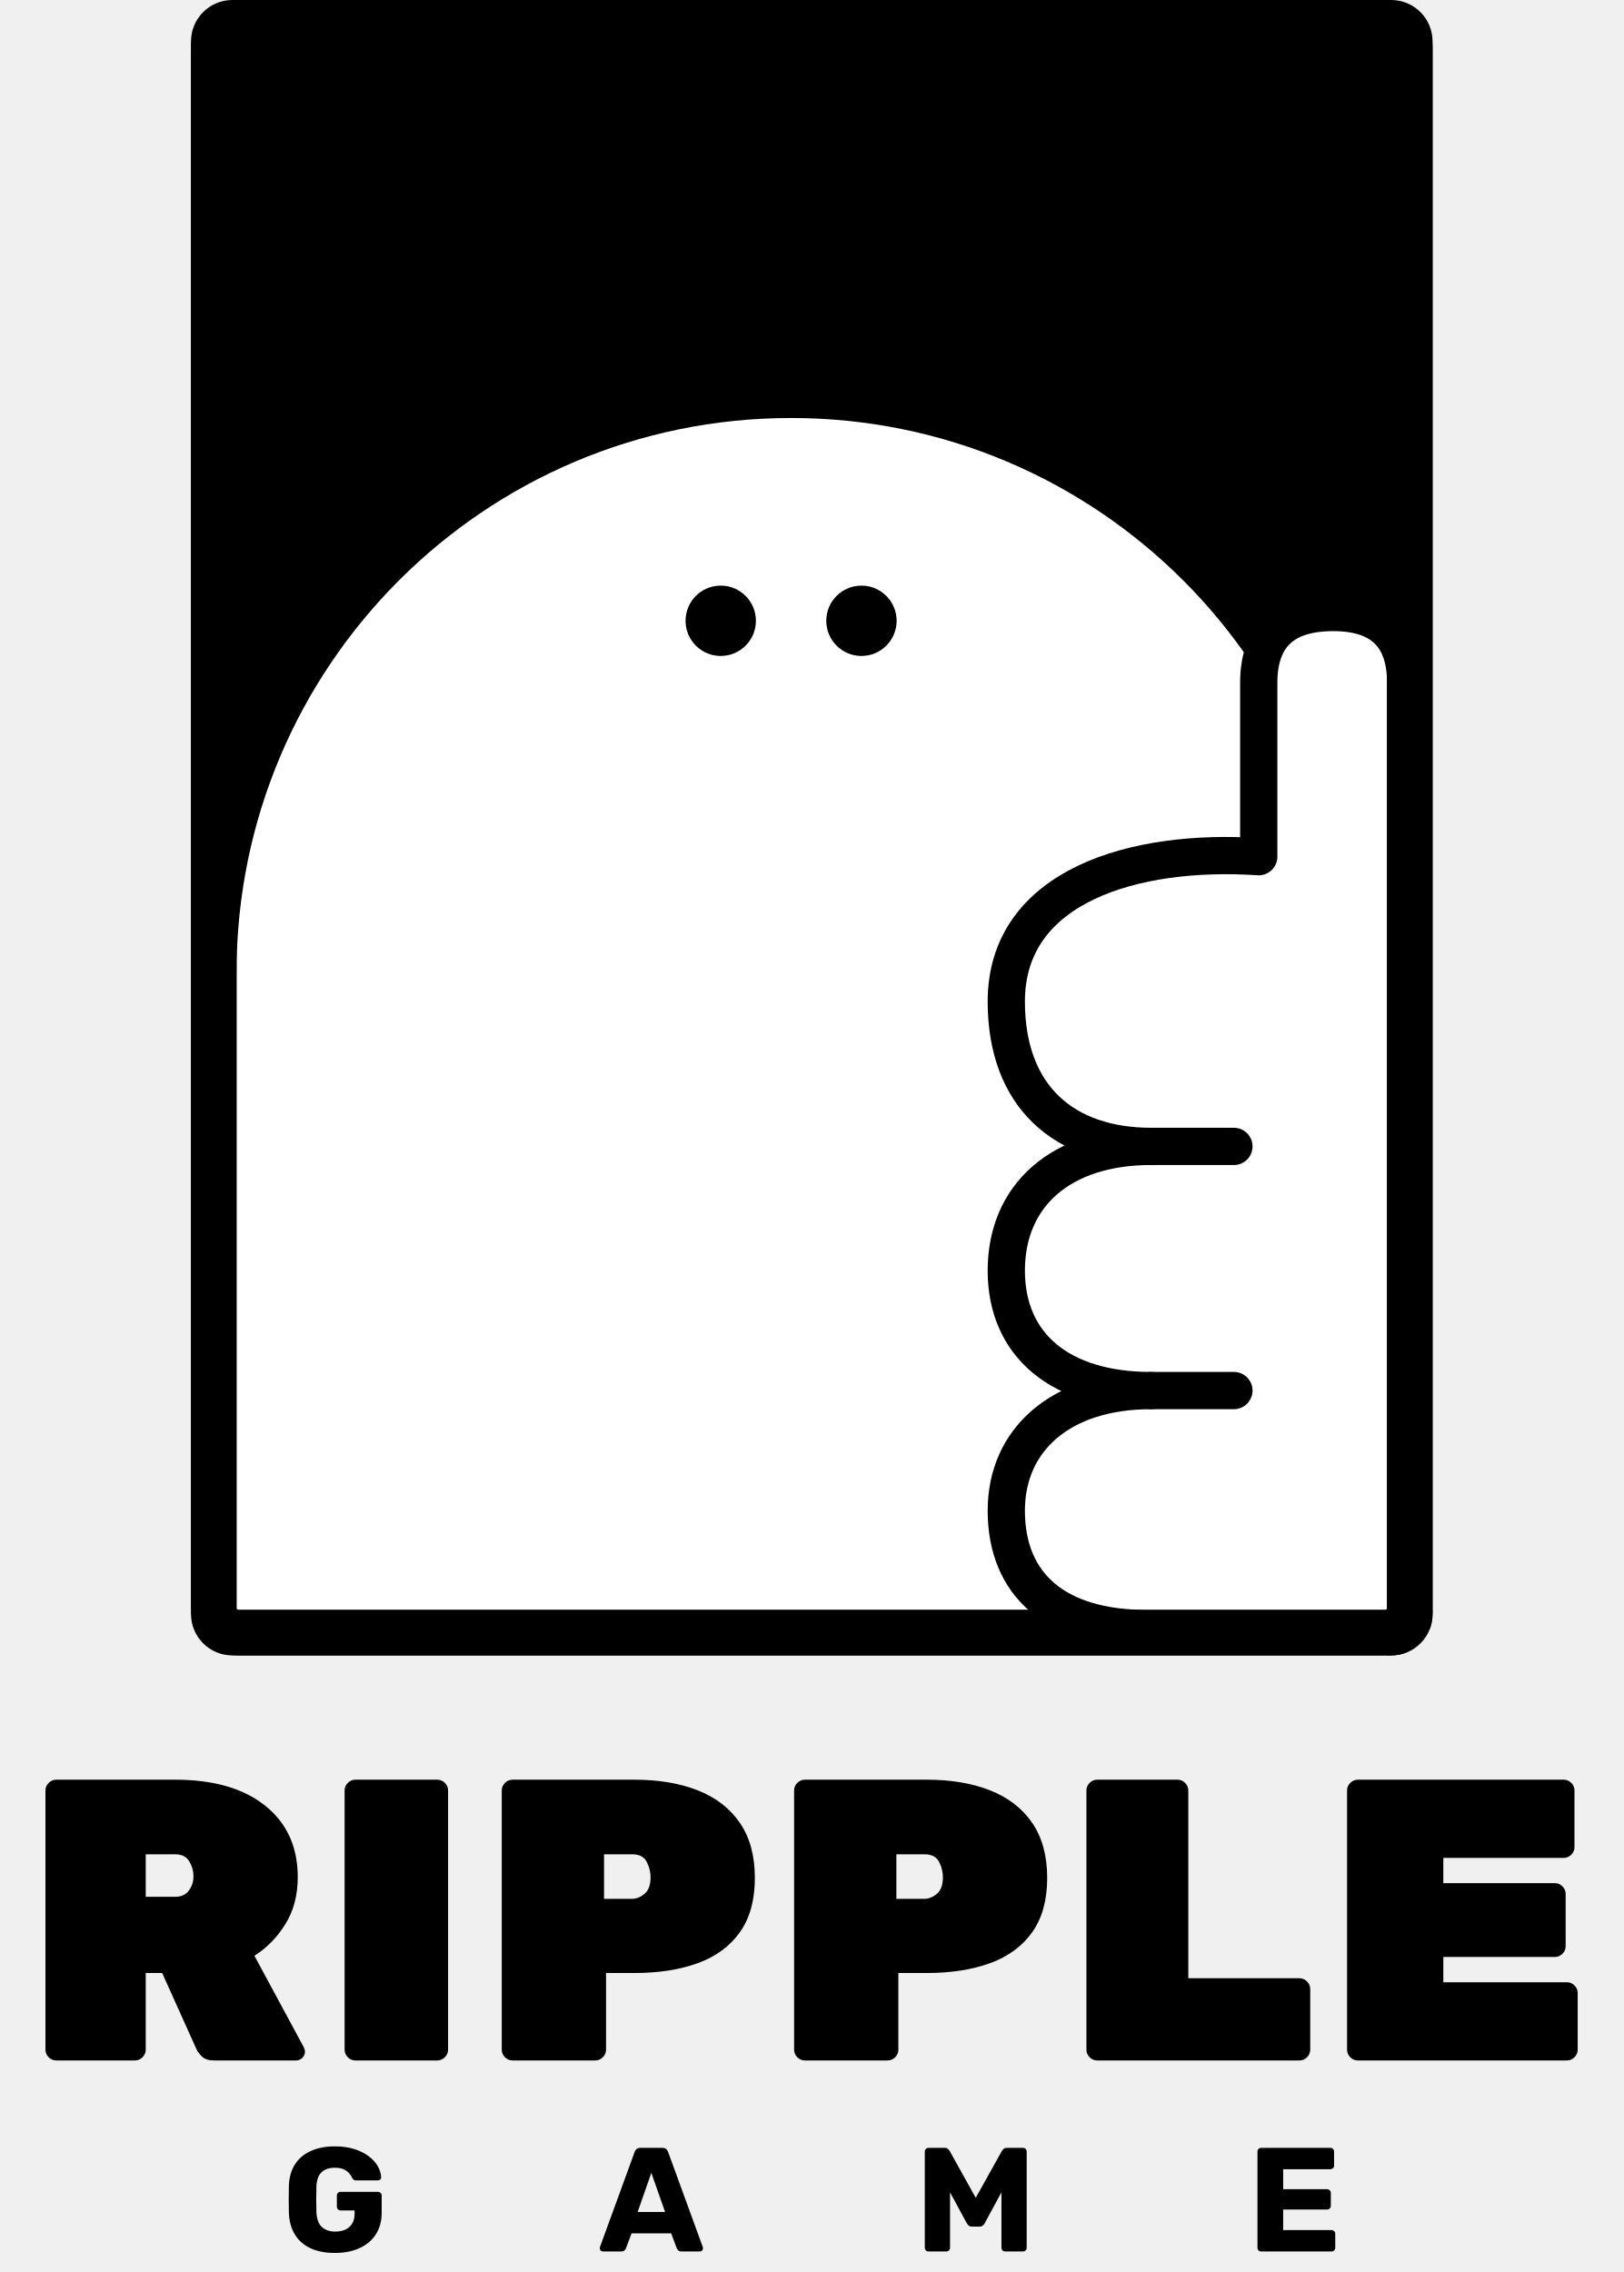
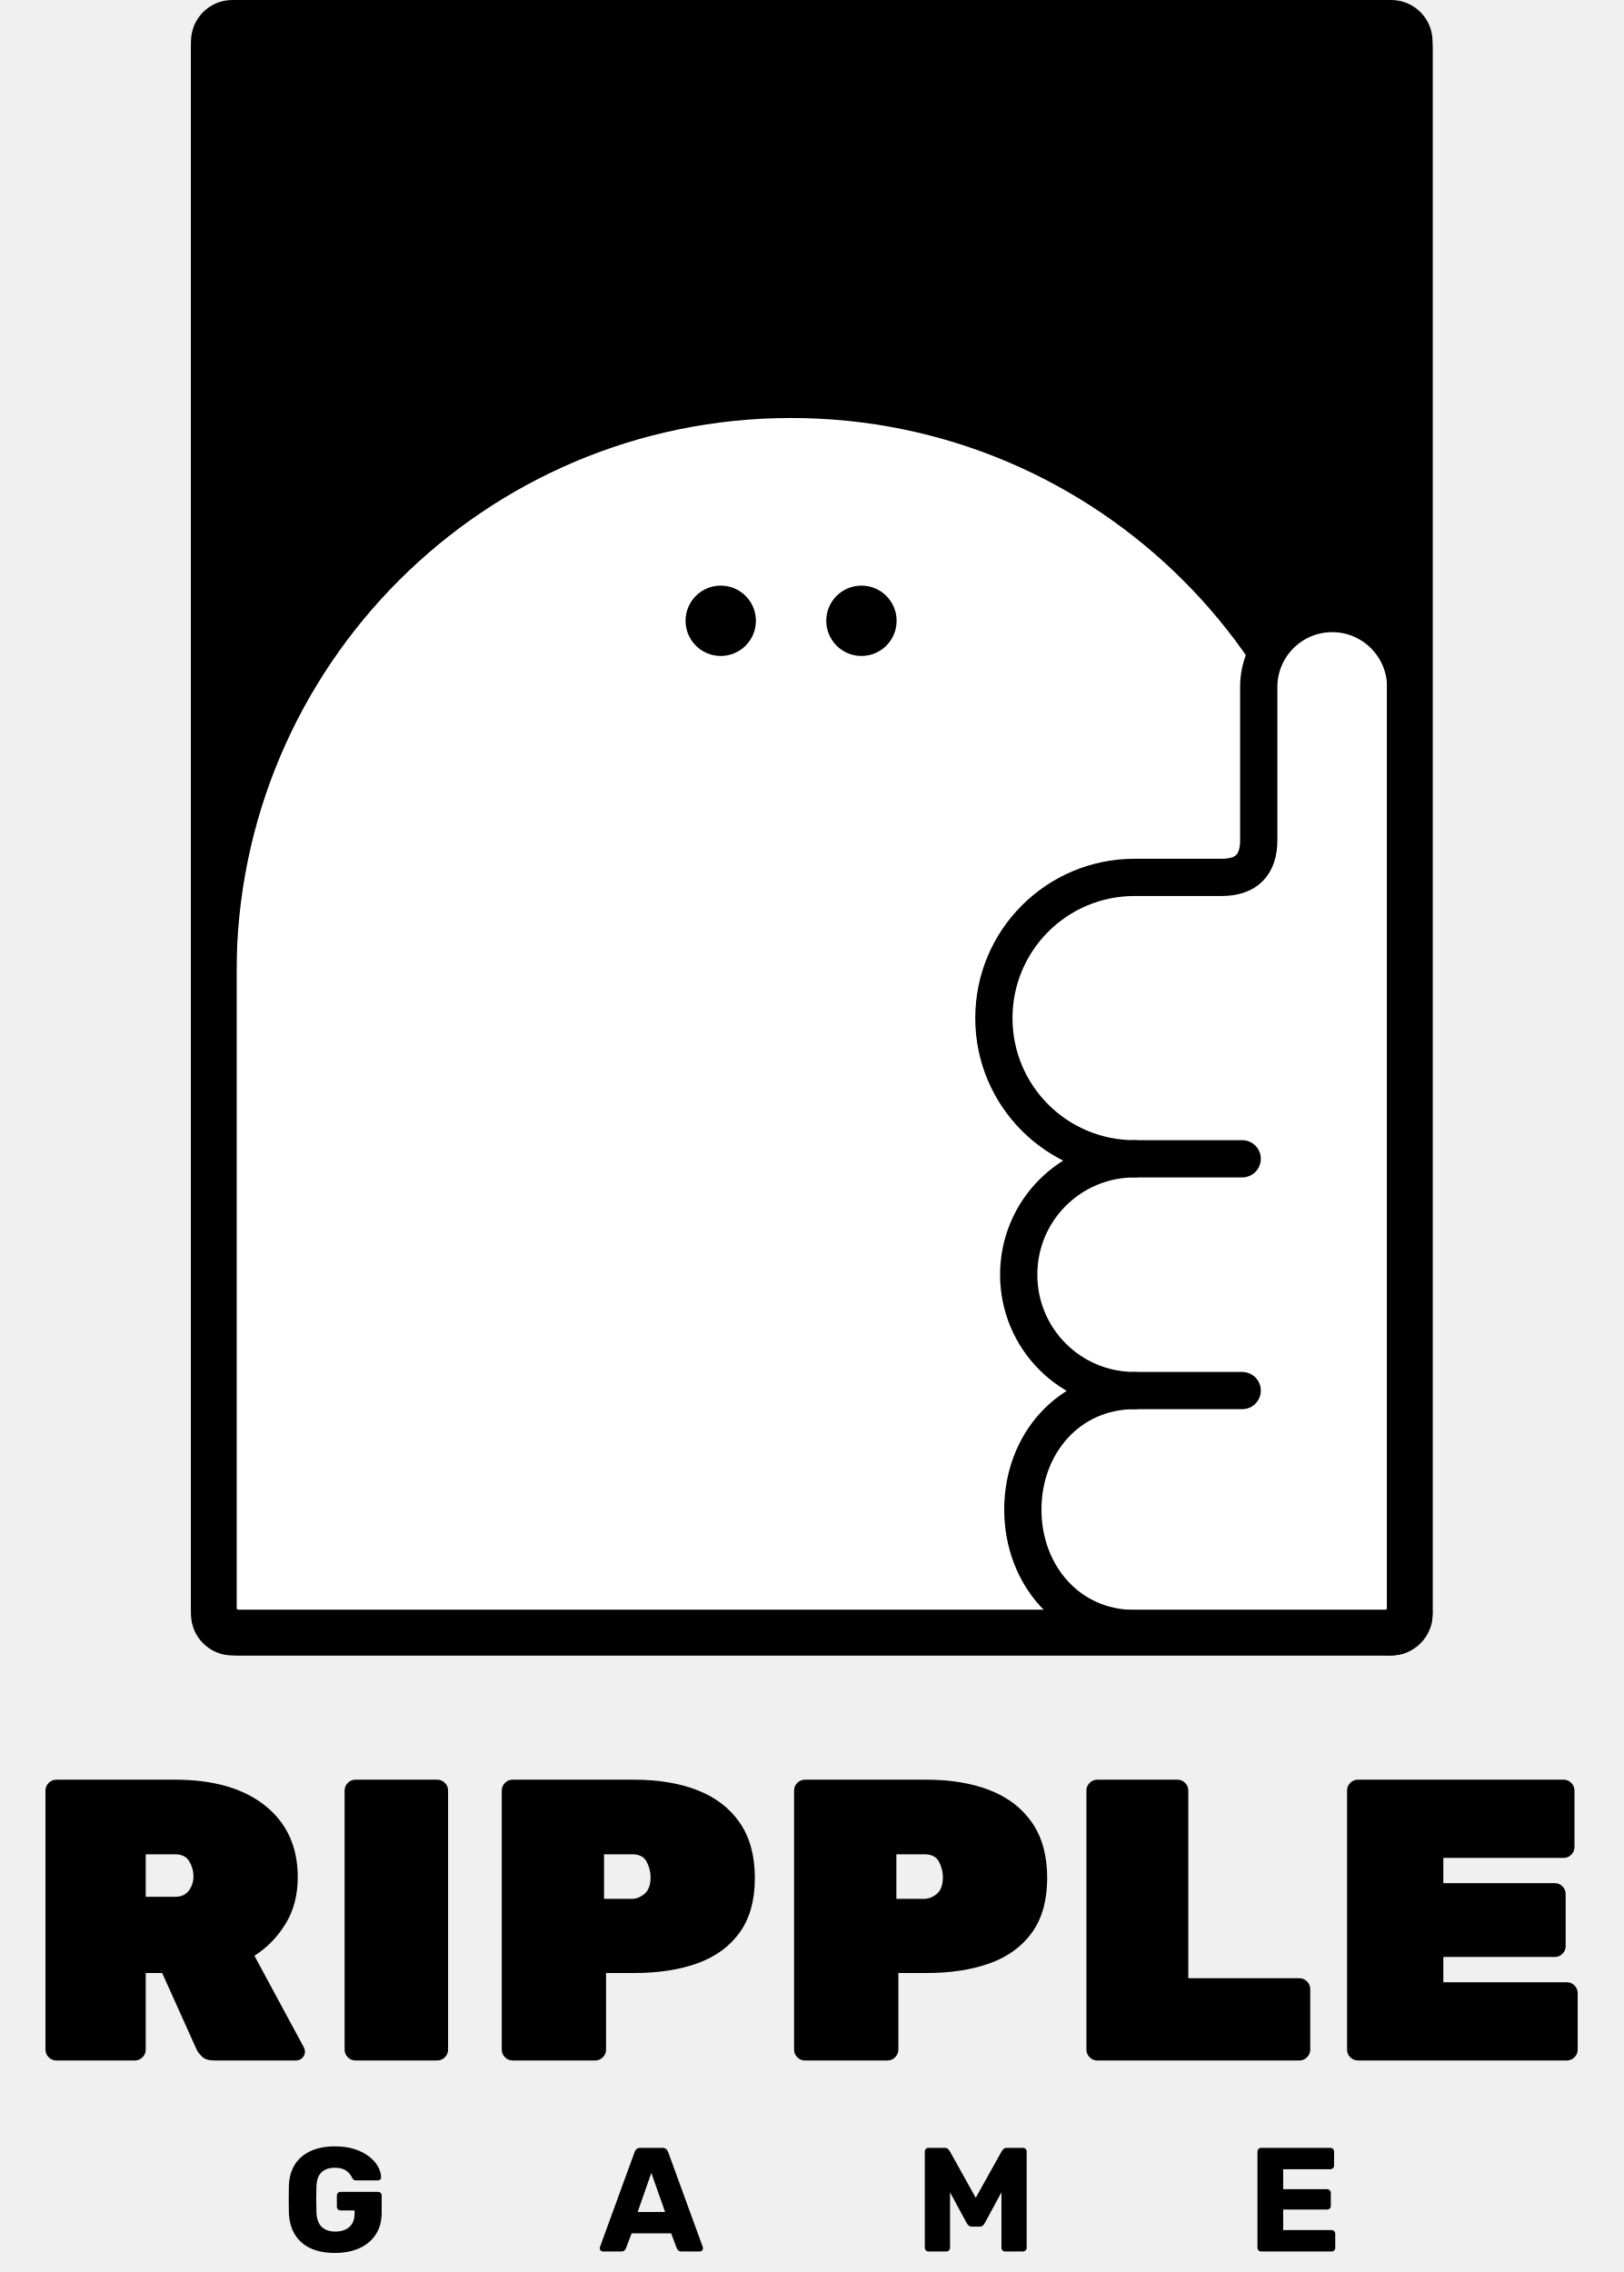
<svg xmlns="http://www.w3.org/2000/svg" viewBox="0 0 340 475.8">
  <g transform="translate(40.0 0) scale(0.8667)">
    <clipPath id="rg-clip">
      <rect width="300" height="400" rx="10" />
    </clipPath>
    <rect width="300" height="400" rx="10" fill="#000" />
    <path d="M11 389 V235 A134 134 0 0 1 279 235 V389 Z" fill="#fff" />
    <circle cx="128" cy="150" r="8.5" fill="#000" />
    <circle cx="162" cy="150" r="8.5" fill="#000" />
    <g clip-path="url(#rg-clip)" fill="#fff" stroke="#000" stroke-width="9" stroke-linejoin="round" stroke-linecap="round">
-       <path d="M293.5 400 V165 Q293.5 148 276 148 Q258 148 258 165 V207              C228 205 197 214 197 242 C197 265 211 277 232 277              C210 277 197 289 197 307 C197 325 210 336 232 336              C210 336 197 348 197 365 C197 383 209 393.5 231 393.5              H300 V400 Z" />
-       <path d="M232 277 H252 M232 336 H252" fill="none" />
+       <path d="M293.5 400 V166 A17.75 17.75 0 0 0 258 166 V203 Q258 212 249 212              H228 C209.2 212 194 227.2 194 246 C194 264.8 209.2 280 228 280              C212.5 280 200 292.5 200 308 C200 323.5 212.5 336 228 336              C212.1 336 201 348.9 201 364.75 C201 380.6 212.1 393.5 228 393.5              H300 V400 Z" />
+       <path d="M228 280 H254 M228 336 H254" fill="none" />
    </g>
    <rect x="5.5" y="5.5" width="289" height="389" rx="6" fill="none" stroke="#000" stroke-width="11" />
  </g>
  <path transform="translate(4.9 431.5)" d="M6.888 0.0Q5.964 0.0 5.292 -0.672Q4.62 -1.344 4.62 -2.268V-56.532Q4.62 -57.456 5.292 -58.128Q5.964 -58.8 6.888 -58.8H31.752Q43.848 -58.8 50.652 -53.34Q57.456 -47.88 57.456 -38.388Q57.456 -32.76 54.894 -28.602Q52.332 -24.444 48.384 -21.924L58.716 -2.772Q58.968 -2.268 58.968 -1.848Q58.968 -1.092 58.422 -0.546Q57.876 0.0 57.12 0.0H39.9Q38.22 0.0 37.38 -0.84Q36.54 -1.68 36.288 -2.268L29.064 -18.312H25.62V-2.268Q25.62 -1.344 24.948 -0.672Q24.276 0.0 23.352 0.0ZM25.62 -34.272H31.752Q33.684 -34.272 34.65 -35.574Q35.616 -36.876 35.616 -38.556Q35.616 -40.236 34.734 -41.706Q33.852 -43.176 31.752 -43.176H25.62ZM69.536 0.0Q68.612 0.0 67.94 -0.672Q67.268 -1.344 67.268 -2.268V-56.532Q67.268 -57.456 67.94 -58.128Q68.612 -58.8 69.536 -58.8H86.672Q87.596 -58.8 88.268 -58.128Q88.94 -57.456 88.94 -56.532V-2.268Q88.94 -1.344 88.268 -0.672Q87.596 0.0 86.672 0.0ZM102.448 0.0Q101.524 0.0 100.852 -0.672Q100.18 -1.344 100.18 -2.268V-56.532Q100.18 -57.456 100.852 -58.128Q101.524 -58.8 102.448 -58.8H127.9Q135.544 -58.8 141.214 -56.574Q146.884 -54.348 150.034 -49.77Q153.184 -45.192 153.184 -38.22Q153.184 -31.248 150.034 -26.838Q146.884 -22.428 141.214 -20.37Q135.544 -18.312 127.9 -18.312H122.02V-2.268Q122.02 -1.344 121.348 -0.672Q120.676 0.0 119.752 0.0ZM121.6 -33.852H127.48Q128.824 -33.852 130.084 -34.902Q131.344 -35.952 131.344 -38.388Q131.344 -39.984 130.546 -41.58Q129.748 -43.176 127.48 -43.176H121.6ZM163.668 0.0Q162.744 0.0 162.072 -0.672Q161.4 -1.344 161.4 -2.268V-56.532Q161.4 -57.456 162.072 -58.128Q162.744 -58.8 163.668 -58.8H189.12Q196.764 -58.8 202.434 -56.574Q208.104 -54.348 211.254 -49.77Q214.404 -45.192 214.404 -38.22Q214.404 -31.248 211.254 -26.838Q208.104 -22.428 202.434 -20.37Q196.764 -18.312 189.12 -18.312H183.24V-2.268Q183.24 -1.344 182.568 -0.672Q181.896 0.0 180.972 0.0ZM182.82 -33.852H188.7Q190.044 -33.852 191.304 -34.902Q192.564 -35.952 192.564 -38.388Q192.564 -39.984 191.766 -41.58Q190.968 -43.176 188.7 -43.176H182.82ZM224.888 0.0Q223.964 0.0 223.292 -0.672Q222.62 -1.344 222.62 -2.268V-56.532Q222.62 -57.456 223.292 -58.128Q223.964 -58.8 224.888 -58.8H241.688Q242.612 -58.8 243.284 -58.128Q243.956 -57.456 243.956 -56.532V-17.22H267.224Q268.148 -17.22 268.82 -16.548Q269.492 -15.876 269.492 -14.952V-2.268Q269.492 -1.344 268.82 -0.672Q268.148 0.0 267.224 0.0ZM279.472 0.0Q278.548 0.0 277.876 -0.672Q277.204 -1.344 277.204 -2.268V-56.532Q277.204 -57.456 277.876 -58.128Q278.548 -58.8 279.472 -58.8H322.564Q323.488 -58.8 324.16 -58.128Q324.832 -57.456 324.832 -56.532V-44.688Q324.832 -43.764 324.16 -43.092Q323.488 -42.42 322.564 -42.42H297.364V-37.128H320.716Q321.64 -37.128 322.312 -36.456Q322.984 -35.784 322.984 -34.86V-23.94Q322.984 -23.016 322.312 -22.344Q321.64 -21.672 320.716 -21.672H297.364V-16.38H323.236Q324.16 -16.38 324.832 -15.708Q325.504 -15.036 325.504 -14.112V-2.268Q325.504 -1.344 324.832 -0.672Q324.16 0.0 323.236 0.0Z" />
  <path transform="translate(59.0 471.5)" d="M11.129 0.31Q8.172 0.31 6.059 -0.661Q3.945 -1.631 2.776 -3.511Q1.608 -5.39 1.496 -8.099Q1.465 -9.416 1.465 -10.928Q1.465 -12.439 1.496 -13.795Q1.608 -16.438 2.786 -18.263Q3.964 -20.088 6.103 -21.049Q8.242 -22.01 11.129 -22.01Q13.462 -22.01 15.252 -21.433Q17.042 -20.855 18.274 -19.9Q19.507 -18.945 20.146 -17.8Q20.785 -16.655 20.817 -15.539Q20.828 -15.26 20.632 -15.07Q20.437 -14.88 20.146 -14.88H15.608Q15.291 -14.88 15.118 -14.99Q14.946 -15.101 14.803 -15.326Q14.609 -15.783 14.19 -16.298Q13.772 -16.814 13.041 -17.174Q12.311 -17.534 11.129 -17.534Q9.377 -17.534 8.364 -16.612Q7.351 -15.69 7.266 -13.64Q7.173 -10.986 7.266 -8.254Q7.351 -6.08 8.403 -5.123Q9.455 -4.166 11.207 -4.166Q12.377 -4.166 13.291 -4.563Q14.206 -4.96 14.733 -5.811Q15.26 -6.661 15.26 -7.982V-8.595H12.326Q11.997 -8.595 11.772 -8.825Q11.547 -9.056 11.547 -9.385V-11.699Q11.547 -12.04 11.772 -12.264Q11.997 -12.489 12.326 -12.489H20.142Q20.483 -12.489 20.708 -12.264Q20.933 -12.04 20.933 -11.699V-8.157Q20.933 -5.483 19.714 -3.592Q18.495 -1.701 16.291 -0.696Q14.086 0.31 11.129 0.31ZM67.258 0.0Q66.99 0.0 66.795 -0.196Q66.599 -0.391 66.599 -0.659Q66.599 -0.794 66.642 -0.922L73.903 -20.828Q74.008 -21.157 74.297 -21.429Q74.585 -21.7 75.112 -21.7H79.712Q80.239 -21.7 80.528 -21.429Q80.816 -21.157 80.921 -20.828L88.183 -0.922Q88.225 -0.794 88.225 -0.659Q88.225 -0.391 88.03 -0.196Q87.834 0.0 87.567 0.0H83.75Q83.265 0.0 83.043 -0.229Q82.82 -0.457 82.738 -0.659L81.553 -3.797H73.272L72.086 -0.659Q72.016 -0.457 71.797 -0.229Q71.578 0.0 71.075 0.0ZM74.539 -8.273H80.285L77.402 -16.457ZM135.465 0.0Q135.135 0.0 134.905 -0.225Q134.674 -0.45 134.674 -0.779V-20.91Q134.674 -21.25 134.905 -21.475Q135.135 -21.7 135.465 -21.7H138.817Q139.32 -21.7 139.572 -21.429Q139.824 -21.157 139.894 -21.026L145.342 -11.238L150.802 -21.026Q150.883 -21.157 151.13 -21.429Q151.376 -21.7 151.879 -21.7H155.22Q155.561 -21.7 155.785 -21.475Q156.01 -21.25 156.01 -20.91V-0.779Q156.01 -0.45 155.785 -0.225Q155.561 0.0 155.22 0.0H151.504Q151.174 0.0 150.949 -0.225Q150.725 -0.45 150.725 -0.779V-12.388L147.225 -5.925Q147.082 -5.654 146.83 -5.431Q146.578 -5.208 146.148 -5.208H144.536Q144.106 -5.208 143.86 -5.431Q143.614 -5.654 143.459 -5.925L139.96 -12.388V-0.779Q139.96 -0.45 139.735 -0.225Q139.51 0.0 139.181 0.0ZM205.121 0.0Q204.792 0.0 204.567 -0.225Q204.342 -0.45 204.342 -0.779V-20.91Q204.342 -21.25 204.567 -21.475Q204.792 -21.7 205.121 -21.7H219.594Q219.935 -21.7 220.16 -21.475Q220.385 -21.25 220.385 -20.91V-18.003Q220.385 -17.674 220.16 -17.449Q219.935 -17.224 219.594 -17.224H209.725V-13.039H218.912Q219.253 -13.039 219.478 -12.815Q219.703 -12.59 219.703 -12.249V-9.556Q219.703 -9.226 219.478 -9.002Q219.253 -8.777 218.912 -8.777H209.725V-4.476H219.842Q220.183 -4.476 220.408 -4.251Q220.633 -4.026 220.633 -3.685V-0.779Q220.633 -0.45 220.408 -0.225Q220.183 0.0 219.842 0.0Z" />
</svg>
